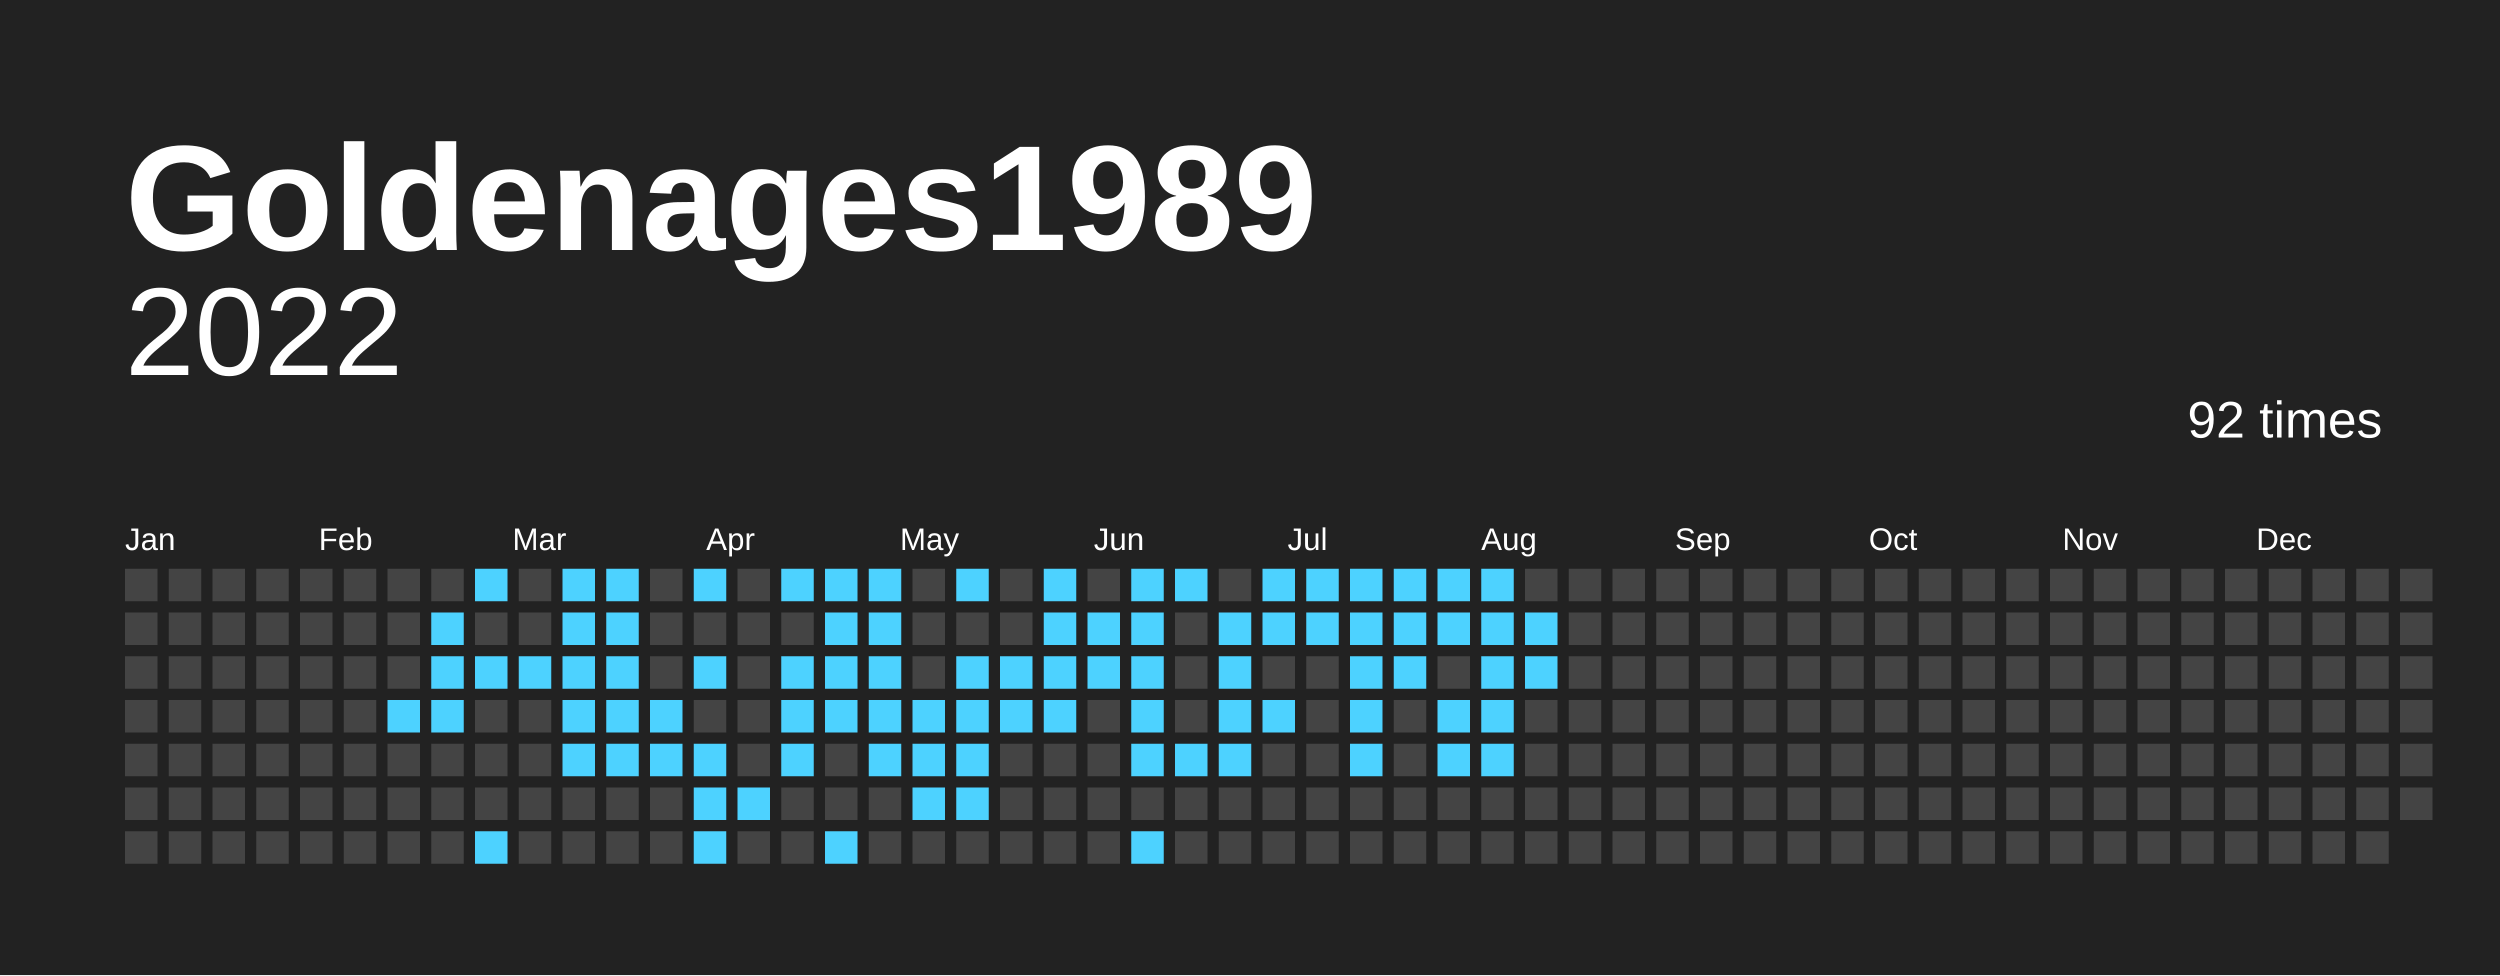
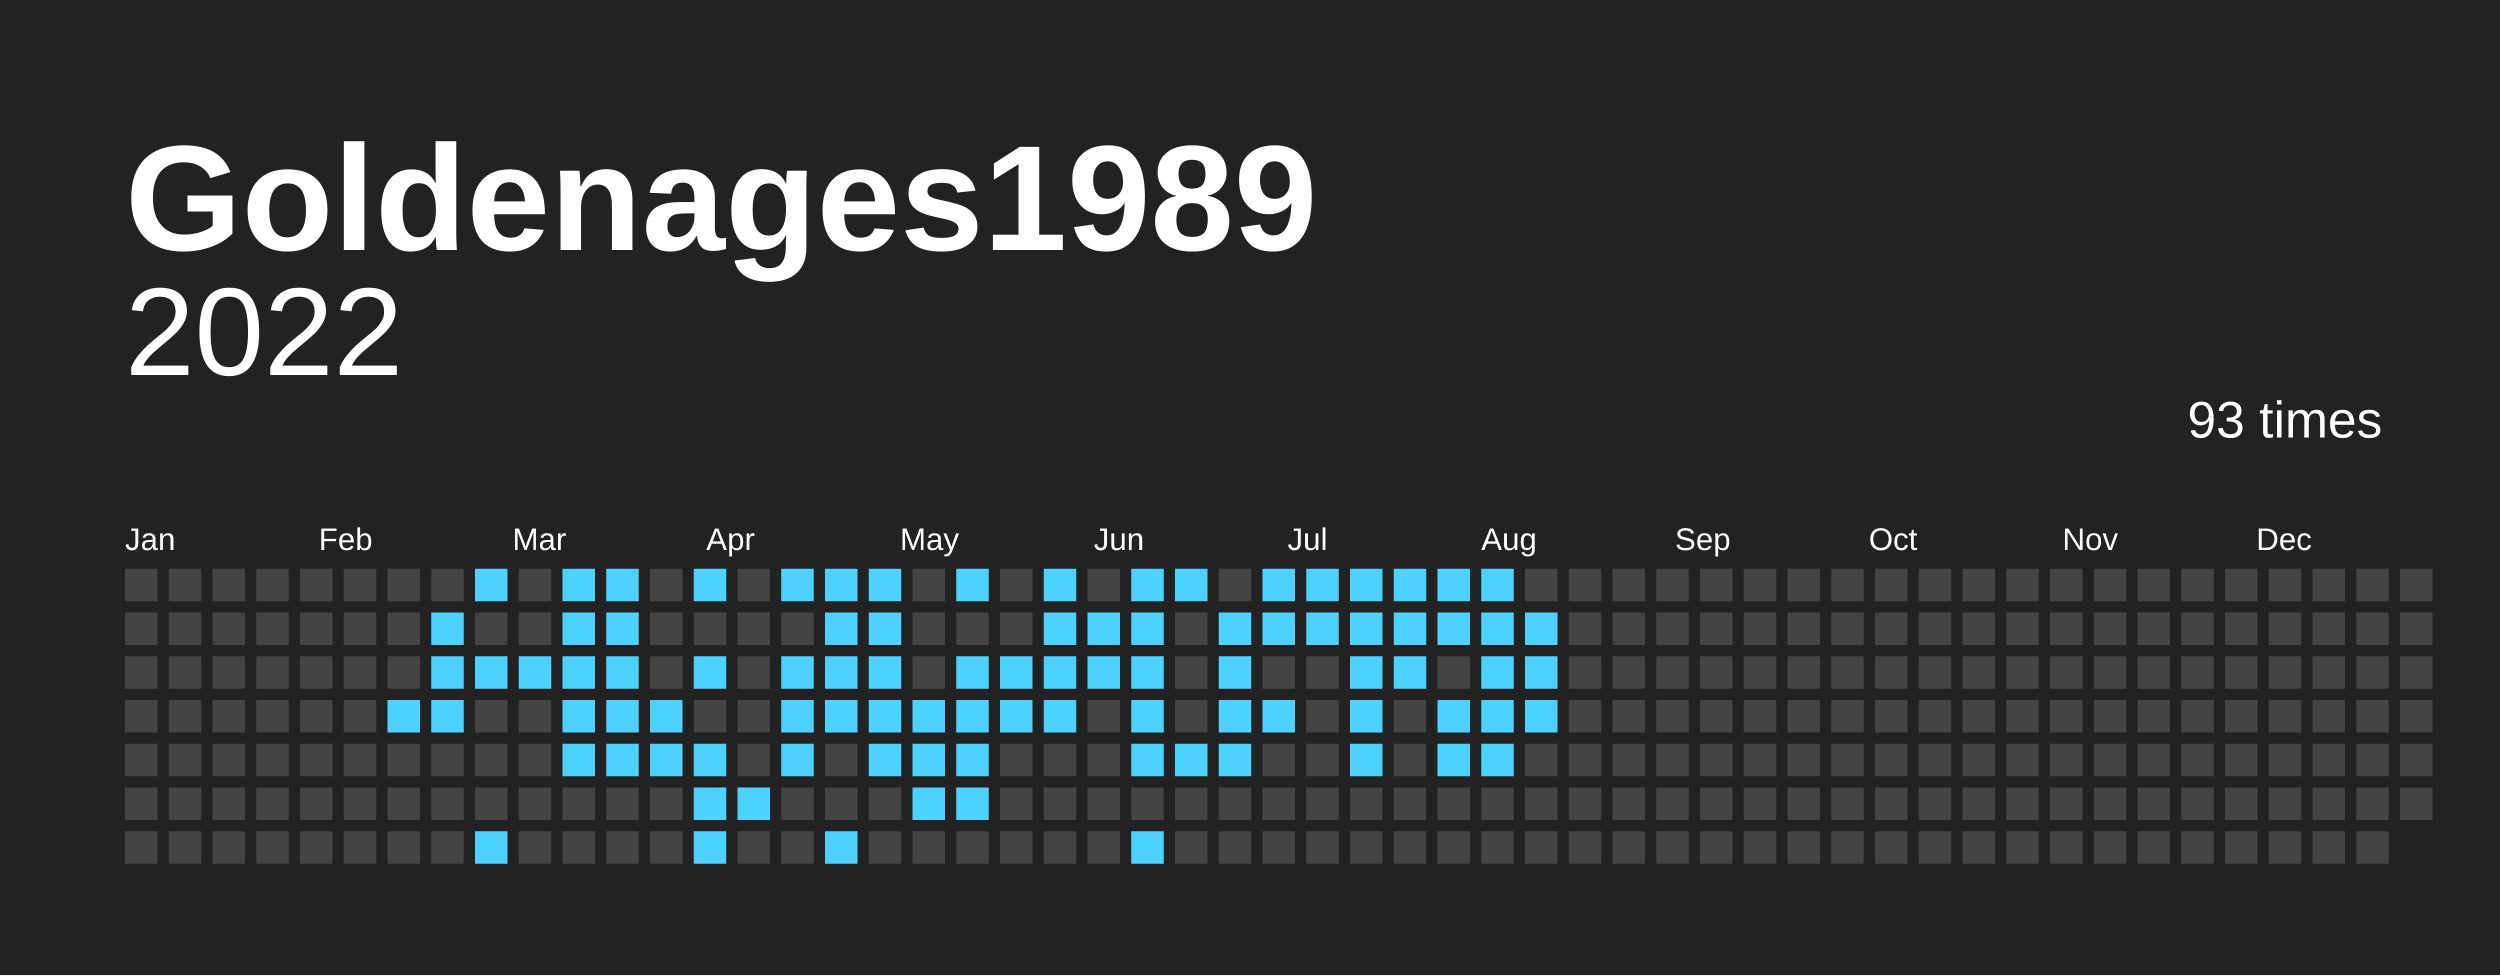
<svg xmlns="http://www.w3.org/2000/svg" baseProfile="full" height="78mm" version="1.1" viewBox="0,0,200,78" width="200mm">
  <defs />
  <rect fill="#222222" height="78" width="200" x="0" y="0" />
  <text fill="#FFFFFF" style="font-size:12px; font-family:Arial; font-weight:bold;" x="10" y="20">Goldenages1989</text>
  <text alignment-baseline="hanging" fill="#FFFFFF" style="font-size:10.0px; font-family:Arial;" x="10" y="30">2022</text>
-   <text alignment-baseline="hanging" fill="#FFFFFF" style="font-size:4.125px; font-family:Arial;" x="175" y="35">92 times</text>
+   <text alignment-baseline="hanging" fill="#FFFFFF" style="font-size:4.125px; font-family:Arial;" x="175" y="35">93 times</text>
  <text fill="#FFFFFF" style="font-size:2.5px; font-family:Arial" x="10.0" y="44">Jan</text>
  <text fill="#FFFFFF" style="font-size:2.5px; font-family:Arial" x="25.5" y="44">Feb</text>
  <text fill="#FFFFFF" style="font-size:2.5px; font-family:Arial" x="41.0" y="44">Mar</text>
  <text fill="#FFFFFF" style="font-size:2.5px; font-family:Arial" x="56.5" y="44">Apr</text>
  <text fill="#FFFFFF" style="font-size:2.5px; font-family:Arial" x="72.0" y="44">May</text>
  <text fill="#FFFFFF" style="font-size:2.5px; font-family:Arial" x="87.5" y="44">Jun</text>
  <text fill="#FFFFFF" style="font-size:2.5px; font-family:Arial" x="103.0" y="44">Jul</text>
  <text fill="#FFFFFF" style="font-size:2.5px; font-family:Arial" x="118.5" y="44">Aug</text>
  <text fill="#FFFFFF" style="font-size:2.5px; font-family:Arial" x="134.0" y="44">Sep</text>
  <text fill="#FFFFFF" style="font-size:2.5px; font-family:Arial" x="149.5" y="44">Oct</text>
  <text fill="#FFFFFF" style="font-size:2.5px; font-family:Arial" x="165.0" y="44">Nov</text>
  <text fill="#FFFFFF" style="font-size:2.5px; font-family:Arial" x="180.5" y="44">Dec</text>
  <rect fill="#444444" height="2.6" width="2.6" x="10.0" y="45.5" />
  <rect fill="#444444" height="2.6" width="2.6" x="10.0" y="49.0" />
  <rect fill="#444444" height="2.6" width="2.6" x="10.0" y="52.5" />
  <rect fill="#444444" height="2.6" width="2.6" x="10.0" y="56.0" />
  <rect fill="#444444" height="2.6" width="2.6" x="10.0" y="59.5" />
  <rect fill="#444444" height="2.6" width="2.6" x="10.0" y="63.0" />
  <rect fill="#444444" height="2.6" width="2.6" x="10.0" y="66.5" />
  <rect fill="#444444" height="2.6" width="2.6" x="13.5" y="45.5" />
  <rect fill="#444444" height="2.6" width="2.6" x="13.5" y="49.0" />
  <rect fill="#444444" height="2.6" width="2.6" x="13.5" y="52.5" />
  <rect fill="#444444" height="2.6" width="2.6" x="13.5" y="56.0" />
  <rect fill="#444444" height="2.6" width="2.6" x="13.5" y="59.5" />
  <rect fill="#444444" height="2.6" width="2.6" x="13.5" y="63.0" />
  <rect fill="#444444" height="2.6" width="2.6" x="13.5" y="66.5" />
  <rect fill="#444444" height="2.6" width="2.6" x="17.0" y="45.5" />
  <rect fill="#444444" height="2.6" width="2.6" x="17.0" y="49.0" />
  <rect fill="#444444" height="2.6" width="2.6" x="17.0" y="52.5" />
  <rect fill="#444444" height="2.6" width="2.6" x="17.0" y="56.0" />
  <rect fill="#444444" height="2.6" width="2.6" x="17.0" y="59.5" />
  <rect fill="#444444" height="2.6" width="2.6" x="17.0" y="63.0" />
  <rect fill="#444444" height="2.6" width="2.6" x="17.0" y="66.5" />
  <rect fill="#444444" height="2.6" width="2.6" x="20.5" y="45.5" />
  <rect fill="#444444" height="2.6" width="2.6" x="20.5" y="49.0" />
  <rect fill="#444444" height="2.6" width="2.6" x="20.5" y="52.5" />
  <rect fill="#444444" height="2.6" width="2.6" x="20.5" y="56.0" />
  <rect fill="#444444" height="2.6" width="2.6" x="20.5" y="59.5" />
  <rect fill="#444444" height="2.6" width="2.6" x="20.5" y="63.0" />
  <rect fill="#444444" height="2.6" width="2.6" x="20.5" y="66.5" />
  <rect fill="#444444" height="2.6" width="2.6" x="24.0" y="45.5" />
  <rect fill="#444444" height="2.6" width="2.6" x="24.0" y="49.0" />
  <rect fill="#444444" height="2.6" width="2.6" x="24.0" y="52.5" />
  <rect fill="#444444" height="2.6" width="2.6" x="24.0" y="56.0" />
  <rect fill="#444444" height="2.6" width="2.6" x="24.0" y="59.5" />
  <rect fill="#444444" height="2.6" width="2.6" x="24.0" y="63.0" />
  <rect fill="#444444" height="2.6" width="2.6" x="24.0" y="66.5" />
  <rect fill="#444444" height="2.6" width="2.6" x="27.5" y="45.5" />
  <rect fill="#444444" height="2.6" width="2.6" x="27.5" y="49.0" />
  <rect fill="#444444" height="2.6" width="2.6" x="27.5" y="52.5" />
  <rect fill="#444444" height="2.6" width="2.6" x="27.5" y="56.0" />
  <rect fill="#444444" height="2.6" width="2.6" x="27.5" y="59.5" />
  <rect fill="#444444" height="2.6" width="2.6" x="27.5" y="63.0" />
  <rect fill="#444444" height="2.6" width="2.6" x="27.5" y="66.5" />
  <rect fill="#444444" height="2.6" width="2.6" x="31.0" y="45.5" />
  <rect fill="#444444" height="2.6" width="2.6" x="31.0" y="49.0" />
  <rect fill="#444444" height="2.6" width="2.6" x="31.0" y="52.5" />
  <rect fill="#4DD2FF" height="2.6" width="2.6" x="31.0" y="56.0" />
  <rect fill="#444444" height="2.6" width="2.6" x="31.0" y="59.5" />
  <rect fill="#444444" height="2.6" width="2.6" x="31.0" y="63.0" />
  <rect fill="#444444" height="2.6" width="2.6" x="31.0" y="66.5" />
  <rect fill="#444444" height="2.6" width="2.6" x="34.5" y="45.5" />
  <rect fill="#4DD2FF" height="2.6" width="2.6" x="34.5" y="49.0" />
  <rect fill="#4DD2FF" height="2.6" width="2.6" x="34.5" y="52.5" />
  <rect fill="#4DD2FF" height="2.6" width="2.6" x="34.5" y="56.0" />
  <rect fill="#444444" height="2.6" width="2.6" x="34.5" y="59.5" />
  <rect fill="#444444" height="2.6" width="2.6" x="34.5" y="63.0" />
  <rect fill="#444444" height="2.6" width="2.6" x="34.5" y="66.5" />
  <rect fill="#4DD2FF" height="2.6" width="2.6" x="38.0" y="45.5" />
  <rect fill="#444444" height="2.6" width="2.6" x="38.0" y="49.0" />
  <rect fill="#4DD2FF" height="2.6" width="2.6" x="38.0" y="52.5" />
  <rect fill="#444444" height="2.6" width="2.6" x="38.0" y="56.0" />
  <rect fill="#444444" height="2.6" width="2.6" x="38.0" y="59.5" />
  <rect fill="#444444" height="2.6" width="2.6" x="38.0" y="63.0" />
  <rect fill="#4DD2FF" height="2.6" width="2.6" x="38.0" y="66.5" />
  <rect fill="#444444" height="2.6" width="2.6" x="41.5" y="45.5" />
  <rect fill="#444444" height="2.6" width="2.6" x="41.5" y="49.0" />
  <rect fill="#4DD2FF" height="2.6" width="2.6" x="41.5" y="52.5" />
  <rect fill="#444444" height="2.6" width="2.6" x="41.5" y="56.0" />
  <rect fill="#444444" height="2.6" width="2.6" x="41.5" y="59.5" />
  <rect fill="#444444" height="2.6" width="2.6" x="41.5" y="63.0" />
  <rect fill="#444444" height="2.6" width="2.6" x="41.5" y="66.5" />
  <rect fill="#4DD2FF" height="2.6" width="2.6" x="45.0" y="45.5" />
  <rect fill="#4DD2FF" height="2.6" width="2.6" x="45.0" y="49.0" />
  <rect fill="#4DD2FF" height="2.6" width="2.6" x="45.0" y="52.5" />
  <rect fill="#4DD2FF" height="2.6" width="2.6" x="45.0" y="56.0" />
  <rect fill="#4DD2FF" height="2.6" width="2.6" x="45.0" y="59.5" />
  <rect fill="#444444" height="2.6" width="2.6" x="45.0" y="63.0" />
  <rect fill="#444444" height="2.6" width="2.6" x="45.0" y="66.5" />
  <rect fill="#4DD2FF" height="2.6" width="2.6" x="48.5" y="45.5" />
  <rect fill="#4DD2FF" height="2.6" width="2.6" x="48.5" y="49.0" />
  <rect fill="#4DD2FF" height="2.6" width="2.6" x="48.5" y="52.5" />
  <rect fill="#4DD2FF" height="2.6" width="2.6" x="48.5" y="56.0" />
  <rect fill="#4DD2FF" height="2.6" width="2.6" x="48.5" y="59.5" />
  <rect fill="#444444" height="2.6" width="2.6" x="48.5" y="63.0" />
  <rect fill="#444444" height="2.6" width="2.6" x="48.5" y="66.5" />
  <rect fill="#444444" height="2.6" width="2.6" x="52.0" y="45.5" />
  <rect fill="#444444" height="2.6" width="2.6" x="52.0" y="49.0" />
  <rect fill="#444444" height="2.6" width="2.6" x="52.0" y="52.5" />
  <rect fill="#4DD2FF" height="2.6" width="2.6" x="52.0" y="56.0" />
  <rect fill="#4DD2FF" height="2.6" width="2.6" x="52.0" y="59.5" />
  <rect fill="#444444" height="2.6" width="2.6" x="52.0" y="63.0" />
  <rect fill="#444444" height="2.6" width="2.6" x="52.0" y="66.5" />
  <rect fill="#4DD2FF" height="2.6" width="2.6" x="55.5" y="45.5" />
  <rect fill="#444444" height="2.6" width="2.6" x="55.5" y="49.0" />
  <rect fill="#4DD2FF" height="2.6" width="2.6" x="55.5" y="52.5" />
  <rect fill="#444444" height="2.6" width="2.6" x="55.5" y="56.0" />
  <rect fill="#4DD2FF" height="2.6" width="2.6" x="55.5" y="59.5" />
  <rect fill="#4DD2FF" height="2.6" width="2.6" x="55.5" y="63.0" />
  <rect fill="#4DD2FF" height="2.6" width="2.6" x="55.5" y="66.5" />
  <rect fill="#444444" height="2.6" width="2.6" x="59.0" y="45.5" />
  <rect fill="#444444" height="2.6" width="2.6" x="59.0" y="49.0" />
  <rect fill="#444444" height="2.6" width="2.6" x="59.0" y="52.5" />
  <rect fill="#444444" height="2.6" width="2.6" x="59.0" y="56.0" />
  <rect fill="#444444" height="2.6" width="2.6" x="59.0" y="59.5" />
  <rect fill="#4DD2FF" height="2.6" width="2.6" x="59.0" y="63.0" />
  <rect fill="#444444" height="2.6" width="2.6" x="59.0" y="66.5" />
  <rect fill="#4DD2FF" height="2.6" width="2.6" x="62.5" y="45.5" />
  <rect fill="#444444" height="2.6" width="2.6" x="62.5" y="49.0" />
  <rect fill="#4DD2FF" height="2.6" width="2.6" x="62.5" y="52.5" />
  <rect fill="#4DD2FF" height="2.6" width="2.6" x="62.5" y="56.0" />
  <rect fill="#4DD2FF" height="2.6" width="2.6" x="62.5" y="59.5" />
  <rect fill="#444444" height="2.6" width="2.6" x="62.5" y="63.0" />
  <rect fill="#444444" height="2.6" width="2.6" x="62.5" y="66.5" />
  <rect fill="#4DD2FF" height="2.6" width="2.6" x="66.0" y="45.5" />
  <rect fill="#4DD2FF" height="2.6" width="2.6" x="66.0" y="49.0" />
  <rect fill="#4DD2FF" height="2.6" width="2.6" x="66.0" y="52.5" />
  <rect fill="#4DD2FF" height="2.6" width="2.6" x="66.0" y="56.0" />
  <rect fill="#444444" height="2.6" width="2.6" x="66.0" y="59.5" />
  <rect fill="#444444" height="2.6" width="2.6" x="66.0" y="63.0" />
  <rect fill="#4DD2FF" height="2.6" width="2.6" x="66.0" y="66.5" />
  <rect fill="#4DD2FF" height="2.6" width="2.6" x="69.5" y="45.5" />
  <rect fill="#4DD2FF" height="2.6" width="2.6" x="69.5" y="49.0" />
  <rect fill="#4DD2FF" height="2.6" width="2.6" x="69.5" y="52.5" />
  <rect fill="#4DD2FF" height="2.6" width="2.6" x="69.5" y="56.0" />
  <rect fill="#4DD2FF" height="2.6" width="2.6" x="69.5" y="59.5" />
  <rect fill="#444444" height="2.6" width="2.6" x="69.5" y="63.0" />
  <rect fill="#444444" height="2.6" width="2.6" x="69.5" y="66.5" />
  <rect fill="#444444" height="2.6" width="2.6" x="73.0" y="45.5" />
  <rect fill="#444444" height="2.6" width="2.6" x="73.0" y="49.0" />
  <rect fill="#444444" height="2.6" width="2.6" x="73.0" y="52.5" />
  <rect fill="#4DD2FF" height="2.6" width="2.6" x="73.0" y="56.0" />
  <rect fill="#4DD2FF" height="2.6" width="2.6" x="73.0" y="59.5" />
  <rect fill="#4DD2FF" height="2.6" width="2.6" x="73.0" y="63.0" />
  <rect fill="#444444" height="2.6" width="2.6" x="73.0" y="66.5" />
  <rect fill="#4DD2FF" height="2.6" width="2.6" x="76.5" y="45.5" />
  <rect fill="#444444" height="2.6" width="2.6" x="76.5" y="49.0" />
  <rect fill="#4DD2FF" height="2.6" width="2.6" x="76.5" y="52.5" />
  <rect fill="#4DD2FF" height="2.6" width="2.6" x="76.5" y="56.0" />
  <rect fill="#4DD2FF" height="2.6" width="2.6" x="76.5" y="59.5" />
  <rect fill="#4DD2FF" height="2.6" width="2.6" x="76.5" y="63.0" />
  <rect fill="#444444" height="2.6" width="2.6" x="76.5" y="66.5" />
  <rect fill="#444444" height="2.6" width="2.6" x="80.0" y="45.5" />
  <rect fill="#444444" height="2.6" width="2.6" x="80.0" y="49.0" />
  <rect fill="#4DD2FF" height="2.6" width="2.6" x="80.0" y="52.5" />
  <rect fill="#4DD2FF" height="2.6" width="2.6" x="80.0" y="56.0" />
  <rect fill="#444444" height="2.6" width="2.6" x="80.0" y="59.5" />
  <rect fill="#444444" height="2.6" width="2.6" x="80.0" y="63.0" />
  <rect fill="#444444" height="2.6" width="2.6" x="80.0" y="66.5" />
  <rect fill="#4DD2FF" height="2.6" width="2.6" x="83.5" y="45.5" />
  <rect fill="#4DD2FF" height="2.6" width="2.6" x="83.5" y="49.0" />
  <rect fill="#4DD2FF" height="2.6" width="2.6" x="83.5" y="52.5" />
  <rect fill="#4DD2FF" height="2.6" width="2.6" x="83.5" y="56.0" />
  <rect fill="#444444" height="2.6" width="2.6" x="83.5" y="59.5" />
  <rect fill="#444444" height="2.6" width="2.6" x="83.5" y="63.0" />
  <rect fill="#444444" height="2.6" width="2.6" x="83.5" y="66.5" />
  <rect fill="#444444" height="2.6" width="2.6" x="87.0" y="45.5" />
  <rect fill="#4DD2FF" height="2.6" width="2.6" x="87.0" y="49.0" />
  <rect fill="#4DD2FF" height="2.6" width="2.6" x="87.0" y="52.5" />
  <rect fill="#444444" height="2.6" width="2.6" x="87.0" y="56.0" />
  <rect fill="#444444" height="2.6" width="2.6" x="87.0" y="59.5" />
  <rect fill="#444444" height="2.6" width="2.6" x="87.0" y="63.0" />
  <rect fill="#444444" height="2.6" width="2.6" x="87.0" y="66.5" />
  <rect fill="#4DD2FF" height="2.6" width="2.6" x="90.5" y="45.5" />
  <rect fill="#4DD2FF" height="2.6" width="2.6" x="90.5" y="49.0" />
  <rect fill="#4DD2FF" height="2.6" width="2.6" x="90.5" y="52.5" />
  <rect fill="#4DD2FF" height="2.6" width="2.6" x="90.5" y="56.0" />
  <rect fill="#4DD2FF" height="2.6" width="2.6" x="90.5" y="59.5" />
  <rect fill="#444444" height="2.6" width="2.6" x="90.5" y="63.0" />
  <rect fill="#4DD2FF" height="2.6" width="2.6" x="90.5" y="66.5" />
  <rect fill="#4DD2FF" height="2.6" width="2.6" x="94.0" y="45.5" />
  <rect fill="#444444" height="2.6" width="2.6" x="94.0" y="49.0" />
  <rect fill="#444444" height="2.6" width="2.6" x="94.0" y="52.5" />
  <rect fill="#444444" height="2.6" width="2.6" x="94.0" y="56.0" />
  <rect fill="#4DD2FF" height="2.6" width="2.6" x="94.0" y="59.5" />
  <rect fill="#444444" height="2.6" width="2.6" x="94.0" y="63.0" />
  <rect fill="#444444" height="2.6" width="2.6" x="94.0" y="66.5" />
  <rect fill="#444444" height="2.6" width="2.6" x="97.5" y="45.5" />
  <rect fill="#4DD2FF" height="2.6" width="2.6" x="97.5" y="49.0" />
  <rect fill="#4DD2FF" height="2.6" width="2.6" x="97.5" y="52.5" />
  <rect fill="#4DD2FF" height="2.6" width="2.6" x="97.5" y="56.0" />
  <rect fill="#4DD2FF" height="2.6" width="2.6" x="97.5" y="59.5" />
  <rect fill="#444444" height="2.6" width="2.6" x="97.5" y="63.0" />
  <rect fill="#444444" height="2.6" width="2.6" x="97.5" y="66.5" />
  <rect fill="#4DD2FF" height="2.6" width="2.6" x="101.0" y="45.5" />
  <rect fill="#4DD2FF" height="2.6" width="2.6" x="101.0" y="49.0" />
  <rect fill="#444444" height="2.6" width="2.6" x="101.0" y="52.5" />
  <rect fill="#4DD2FF" height="2.6" width="2.6" x="101.0" y="56.0" />
  <rect fill="#444444" height="2.6" width="2.6" x="101.0" y="59.5" />
  <rect fill="#444444" height="2.6" width="2.6" x="101.0" y="63.0" />
  <rect fill="#444444" height="2.6" width="2.6" x="101.0" y="66.5" />
  <rect fill="#4DD2FF" height="2.6" width="2.6" x="104.5" y="45.5" />
  <rect fill="#4DD2FF" height="2.6" width="2.6" x="104.5" y="49.0" />
  <rect fill="#444444" height="2.6" width="2.6" x="104.5" y="52.5" />
  <rect fill="#444444" height="2.6" width="2.6" x="104.5" y="56.0" />
  <rect fill="#444444" height="2.6" width="2.6" x="104.5" y="59.5" />
  <rect fill="#444444" height="2.6" width="2.6" x="104.5" y="63.0" />
  <rect fill="#444444" height="2.6" width="2.6" x="104.5" y="66.5" />
  <rect fill="#4DD2FF" height="2.6" width="2.6" x="108.0" y="45.5" />
  <rect fill="#4DD2FF" height="2.6" width="2.6" x="108.0" y="49.0" />
  <rect fill="#4DD2FF" height="2.6" width="2.6" x="108.0" y="52.5" />
  <rect fill="#4DD2FF" height="2.6" width="2.6" x="108.0" y="56.0" />
  <rect fill="#4DD2FF" height="2.6" width="2.6" x="108.0" y="59.5" />
  <rect fill="#444444" height="2.6" width="2.6" x="108.0" y="63.0" />
  <rect fill="#444444" height="2.6" width="2.6" x="108.0" y="66.5" />
  <rect fill="#4DD2FF" height="2.6" width="2.6" x="111.5" y="45.5" />
  <rect fill="#4DD2FF" height="2.6" width="2.6" x="111.5" y="49.0" />
  <rect fill="#4DD2FF" height="2.6" width="2.6" x="111.5" y="52.5" />
  <rect fill="#444444" height="2.6" width="2.6" x="111.5" y="56.0" />
  <rect fill="#444444" height="2.6" width="2.6" x="111.5" y="59.5" />
  <rect fill="#444444" height="2.6" width="2.6" x="111.5" y="63.0" />
  <rect fill="#444444" height="2.6" width="2.6" x="111.5" y="66.5" />
  <rect fill="#4DD2FF" height="2.6" width="2.6" x="115.0" y="45.5" />
  <rect fill="#4DD2FF" height="2.6" width="2.6" x="115.0" y="49.0" />
  <rect fill="#444444" height="2.6" width="2.6" x="115.0" y="52.5" />
  <rect fill="#4DD2FF" height="2.6" width="2.6" x="115.0" y="56.0" />
  <rect fill="#4DD2FF" height="2.6" width="2.6" x="115.0" y="59.5" />
  <rect fill="#444444" height="2.6" width="2.6" x="115.0" y="63.0" />
  <rect fill="#444444" height="2.6" width="2.6" x="115.0" y="66.5" />
  <rect fill="#4DD2FF" height="2.6" width="2.6" x="118.5" y="45.5" />
  <rect fill="#4DD2FF" height="2.6" width="2.6" x="118.5" y="49.0" />
  <rect fill="#4DD2FF" height="2.6" width="2.6" x="118.5" y="52.5" />
  <rect fill="#4DD2FF" height="2.6" width="2.6" x="118.5" y="56.0" />
  <rect fill="#4DD2FF" height="2.6" width="2.6" x="118.5" y="59.5" />
  <rect fill="#444444" height="2.6" width="2.6" x="118.5" y="63.0" />
  <rect fill="#444444" height="2.6" width="2.6" x="118.5" y="66.5" />
  <rect fill="#444444" height="2.6" width="2.6" x="122.0" y="45.5" />
  <rect fill="#4DD2FF" height="2.6" width="2.6" x="122.0" y="49.0" />
  <rect fill="#4DD2FF" height="2.6" width="2.6" x="122.0" y="52.5" />
-   <rect fill="#444444" height="2.6" width="2.6" x="122.0" y="56.0" />
+   <rect fill="#4DD2FF" height="2.6" width="2.6" x="122.0" y="56.0" />
  <rect fill="#444444" height="2.6" width="2.6" x="122.0" y="59.5" />
  <rect fill="#444444" height="2.6" width="2.6" x="122.0" y="63.0" />
  <rect fill="#444444" height="2.6" width="2.6" x="122.0" y="66.5" />
  <rect fill="#444444" height="2.6" width="2.6" x="125.5" y="45.5" />
  <rect fill="#444444" height="2.6" width="2.6" x="125.5" y="49.0" />
  <rect fill="#444444" height="2.6" width="2.6" x="125.5" y="52.5" />
  <rect fill="#444444" height="2.6" width="2.6" x="125.5" y="56.0" />
  <rect fill="#444444" height="2.6" width="2.6" x="125.5" y="59.5" />
  <rect fill="#444444" height="2.6" width="2.6" x="125.5" y="63.0" />
  <rect fill="#444444" height="2.6" width="2.6" x="125.5" y="66.5" />
  <rect fill="#444444" height="2.6" width="2.6" x="129.0" y="45.5" />
  <rect fill="#444444" height="2.6" width="2.6" x="129.0" y="49.0" />
  <rect fill="#444444" height="2.6" width="2.6" x="129.0" y="52.5" />
  <rect fill="#444444" height="2.6" width="2.6" x="129.0" y="56.0" />
  <rect fill="#444444" height="2.6" width="2.6" x="129.0" y="59.5" />
  <rect fill="#444444" height="2.6" width="2.6" x="129.0" y="63.0" />
  <rect fill="#444444" height="2.6" width="2.6" x="129.0" y="66.5" />
  <rect fill="#444444" height="2.6" width="2.6" x="132.5" y="45.5" />
  <rect fill="#444444" height="2.6" width="2.6" x="132.5" y="49.0" />
  <rect fill="#444444" height="2.6" width="2.6" x="132.5" y="52.5" />
  <rect fill="#444444" height="2.6" width="2.6" x="132.5" y="56.0" />
  <rect fill="#444444" height="2.6" width="2.6" x="132.5" y="59.5" />
  <rect fill="#444444" height="2.6" width="2.6" x="132.5" y="63.0" />
  <rect fill="#444444" height="2.6" width="2.6" x="132.5" y="66.5" />
  <rect fill="#444444" height="2.6" width="2.6" x="136.0" y="45.5" />
  <rect fill="#444444" height="2.6" width="2.6" x="136.0" y="49.0" />
  <rect fill="#444444" height="2.6" width="2.6" x="136.0" y="52.5" />
  <rect fill="#444444" height="2.6" width="2.6" x="136.0" y="56.0" />
  <rect fill="#444444" height="2.6" width="2.6" x="136.0" y="59.5" />
  <rect fill="#444444" height="2.6" width="2.6" x="136.0" y="63.0" />
  <rect fill="#444444" height="2.6" width="2.6" x="136.0" y="66.5" />
  <rect fill="#444444" height="2.6" width="2.6" x="139.5" y="45.5" />
  <rect fill="#444444" height="2.6" width="2.6" x="139.5" y="49.0" />
  <rect fill="#444444" height="2.6" width="2.6" x="139.5" y="52.5" />
  <rect fill="#444444" height="2.6" width="2.6" x="139.5" y="56.0" />
  <rect fill="#444444" height="2.6" width="2.6" x="139.5" y="59.5" />
  <rect fill="#444444" height="2.6" width="2.6" x="139.5" y="63.0" />
  <rect fill="#444444" height="2.6" width="2.6" x="139.5" y="66.5" />
  <rect fill="#444444" height="2.6" width="2.6" x="143.0" y="45.5" />
  <rect fill="#444444" height="2.6" width="2.6" x="143.0" y="49.0" />
  <rect fill="#444444" height="2.6" width="2.6" x="143.0" y="52.5" />
  <rect fill="#444444" height="2.6" width="2.6" x="143.0" y="56.0" />
  <rect fill="#444444" height="2.6" width="2.6" x="143.0" y="59.5" />
  <rect fill="#444444" height="2.6" width="2.6" x="143.0" y="63.0" />
  <rect fill="#444444" height="2.6" width="2.6" x="143.0" y="66.5" />
  <rect fill="#444444" height="2.6" width="2.6" x="146.5" y="45.5" />
  <rect fill="#444444" height="2.6" width="2.6" x="146.5" y="49.0" />
  <rect fill="#444444" height="2.6" width="2.6" x="146.5" y="52.5" />
  <rect fill="#444444" height="2.6" width="2.6" x="146.5" y="56.0" />
  <rect fill="#444444" height="2.6" width="2.6" x="146.5" y="59.5" />
  <rect fill="#444444" height="2.6" width="2.6" x="146.5" y="63.0" />
  <rect fill="#444444" height="2.6" width="2.6" x="146.5" y="66.5" />
  <rect fill="#444444" height="2.6" width="2.6" x="150.0" y="45.5" />
  <rect fill="#444444" height="2.6" width="2.6" x="150.0" y="49.0" />
  <rect fill="#444444" height="2.6" width="2.6" x="150.0" y="52.5" />
  <rect fill="#444444" height="2.6" width="2.6" x="150.0" y="56.0" />
  <rect fill="#444444" height="2.6" width="2.6" x="150.0" y="59.5" />
  <rect fill="#444444" height="2.6" width="2.6" x="150.0" y="63.0" />
  <rect fill="#444444" height="2.6" width="2.6" x="150.0" y="66.5" />
  <rect fill="#444444" height="2.6" width="2.6" x="153.5" y="45.5" />
  <rect fill="#444444" height="2.6" width="2.6" x="153.5" y="49.0" />
  <rect fill="#444444" height="2.6" width="2.6" x="153.5" y="52.5" />
  <rect fill="#444444" height="2.6" width="2.6" x="153.5" y="56.0" />
  <rect fill="#444444" height="2.6" width="2.6" x="153.5" y="59.5" />
  <rect fill="#444444" height="2.6" width="2.6" x="153.5" y="63.0" />
  <rect fill="#444444" height="2.6" width="2.6" x="153.5" y="66.5" />
  <rect fill="#444444" height="2.6" width="2.6" x="157.0" y="45.5" />
  <rect fill="#444444" height="2.6" width="2.6" x="157.0" y="49.0" />
  <rect fill="#444444" height="2.6" width="2.6" x="157.0" y="52.5" />
  <rect fill="#444444" height="2.6" width="2.6" x="157.0" y="56.0" />
  <rect fill="#444444" height="2.6" width="2.6" x="157.0" y="59.5" />
  <rect fill="#444444" height="2.6" width="2.6" x="157.0" y="63.0" />
  <rect fill="#444444" height="2.6" width="2.6" x="157.0" y="66.5" />
  <rect fill="#444444" height="2.6" width="2.6" x="160.5" y="45.5" />
  <rect fill="#444444" height="2.6" width="2.6" x="160.5" y="49.0" />
  <rect fill="#444444" height="2.6" width="2.6" x="160.5" y="52.5" />
  <rect fill="#444444" height="2.6" width="2.6" x="160.5" y="56.0" />
  <rect fill="#444444" height="2.6" width="2.6" x="160.5" y="59.5" />
  <rect fill="#444444" height="2.6" width="2.6" x="160.5" y="63.0" />
  <rect fill="#444444" height="2.6" width="2.6" x="160.5" y="66.5" />
  <rect fill="#444444" height="2.6" width="2.6" x="164.0" y="45.5" />
  <rect fill="#444444" height="2.6" width="2.6" x="164.0" y="49.0" />
  <rect fill="#444444" height="2.6" width="2.6" x="164.0" y="52.5" />
  <rect fill="#444444" height="2.6" width="2.6" x="164.0" y="56.0" />
  <rect fill="#444444" height="2.6" width="2.6" x="164.0" y="59.5" />
  <rect fill="#444444" height="2.6" width="2.6" x="164.0" y="63.0" />
  <rect fill="#444444" height="2.6" width="2.6" x="164.0" y="66.5" />
  <rect fill="#444444" height="2.6" width="2.6" x="167.5" y="45.5" />
  <rect fill="#444444" height="2.6" width="2.6" x="167.5" y="49.0" />
  <rect fill="#444444" height="2.6" width="2.6" x="167.5" y="52.5" />
  <rect fill="#444444" height="2.6" width="2.6" x="167.5" y="56.0" />
  <rect fill="#444444" height="2.6" width="2.6" x="167.5" y="59.5" />
  <rect fill="#444444" height="2.6" width="2.6" x="167.5" y="63.0" />
  <rect fill="#444444" height="2.6" width="2.6" x="167.5" y="66.5" />
  <rect fill="#444444" height="2.6" width="2.6" x="171.0" y="45.5" />
  <rect fill="#444444" height="2.6" width="2.6" x="171.0" y="49.0" />
  <rect fill="#444444" height="2.6" width="2.6" x="171.0" y="52.5" />
  <rect fill="#444444" height="2.6" width="2.6" x="171.0" y="56.0" />
  <rect fill="#444444" height="2.6" width="2.6" x="171.0" y="59.5" />
  <rect fill="#444444" height="2.6" width="2.6" x="171.0" y="63.0" />
  <rect fill="#444444" height="2.6" width="2.6" x="171.0" y="66.5" />
  <rect fill="#444444" height="2.6" width="2.6" x="174.5" y="45.5" />
  <rect fill="#444444" height="2.6" width="2.6" x="174.5" y="49.0" />
  <rect fill="#444444" height="2.6" width="2.6" x="174.5" y="52.5" />
  <rect fill="#444444" height="2.6" width="2.6" x="174.5" y="56.0" />
  <rect fill="#444444" height="2.6" width="2.6" x="174.5" y="59.5" />
  <rect fill="#444444" height="2.6" width="2.6" x="174.5" y="63.0" />
  <rect fill="#444444" height="2.6" width="2.6" x="174.5" y="66.5" />
  <rect fill="#444444" height="2.6" width="2.6" x="178.0" y="45.5" />
  <rect fill="#444444" height="2.6" width="2.6" x="178.0" y="49.0" />
  <rect fill="#444444" height="2.6" width="2.6" x="178.0" y="52.5" />
  <rect fill="#444444" height="2.6" width="2.6" x="178.0" y="56.0" />
  <rect fill="#444444" height="2.6" width="2.6" x="178.0" y="59.5" />
  <rect fill="#444444" height="2.6" width="2.6" x="178.0" y="63.0" />
  <rect fill="#444444" height="2.6" width="2.6" x="178.0" y="66.5" />
  <rect fill="#444444" height="2.6" width="2.6" x="181.5" y="45.5" />
  <rect fill="#444444" height="2.6" width="2.6" x="181.5" y="49.0" />
  <rect fill="#444444" height="2.6" width="2.6" x="181.5" y="52.5" />
  <rect fill="#444444" height="2.6" width="2.6" x="181.5" y="56.0" />
  <rect fill="#444444" height="2.6" width="2.6" x="181.5" y="59.5" />
  <rect fill="#444444" height="2.6" width="2.6" x="181.5" y="63.0" />
  <rect fill="#444444" height="2.6" width="2.6" x="181.5" y="66.5" />
  <rect fill="#444444" height="2.6" width="2.6" x="185.0" y="45.5" />
  <rect fill="#444444" height="2.6" width="2.6" x="185.0" y="49.0" />
  <rect fill="#444444" height="2.6" width="2.6" x="185.0" y="52.5" />
  <rect fill="#444444" height="2.6" width="2.6" x="185.0" y="56.0" />
  <rect fill="#444444" height="2.6" width="2.6" x="185.0" y="59.5" />
  <rect fill="#444444" height="2.6" width="2.6" x="185.0" y="63.0" />
  <rect fill="#444444" height="2.6" width="2.6" x="185.0" y="66.5" />
  <rect fill="#444444" height="2.6" width="2.6" x="188.5" y="45.5" />
  <rect fill="#444444" height="2.6" width="2.6" x="188.5" y="49.0" />
  <rect fill="#444444" height="2.6" width="2.6" x="188.5" y="52.5" />
  <rect fill="#444444" height="2.6" width="2.6" x="188.5" y="56.0" />
  <rect fill="#444444" height="2.6" width="2.6" x="188.5" y="59.5" />
  <rect fill="#444444" height="2.6" width="2.6" x="188.5" y="63.0" />
  <rect fill="#444444" height="2.6" width="2.6" x="188.5" y="66.5" />
  <rect fill="#444444" height="2.6" width="2.6" x="192.0" y="45.5" />
  <rect fill="#444444" height="2.6" width="2.6" x="192.0" y="49.0" />
  <rect fill="#444444" height="2.6" width="2.6" x="192.0" y="52.5" />
  <rect fill="#444444" height="2.6" width="2.6" x="192.0" y="56.0" />
  <rect fill="#444444" height="2.6" width="2.6" x="192.0" y="59.5" />
  <rect fill="#444444" height="2.6" width="2.6" x="192.0" y="63.0" />
</svg>
